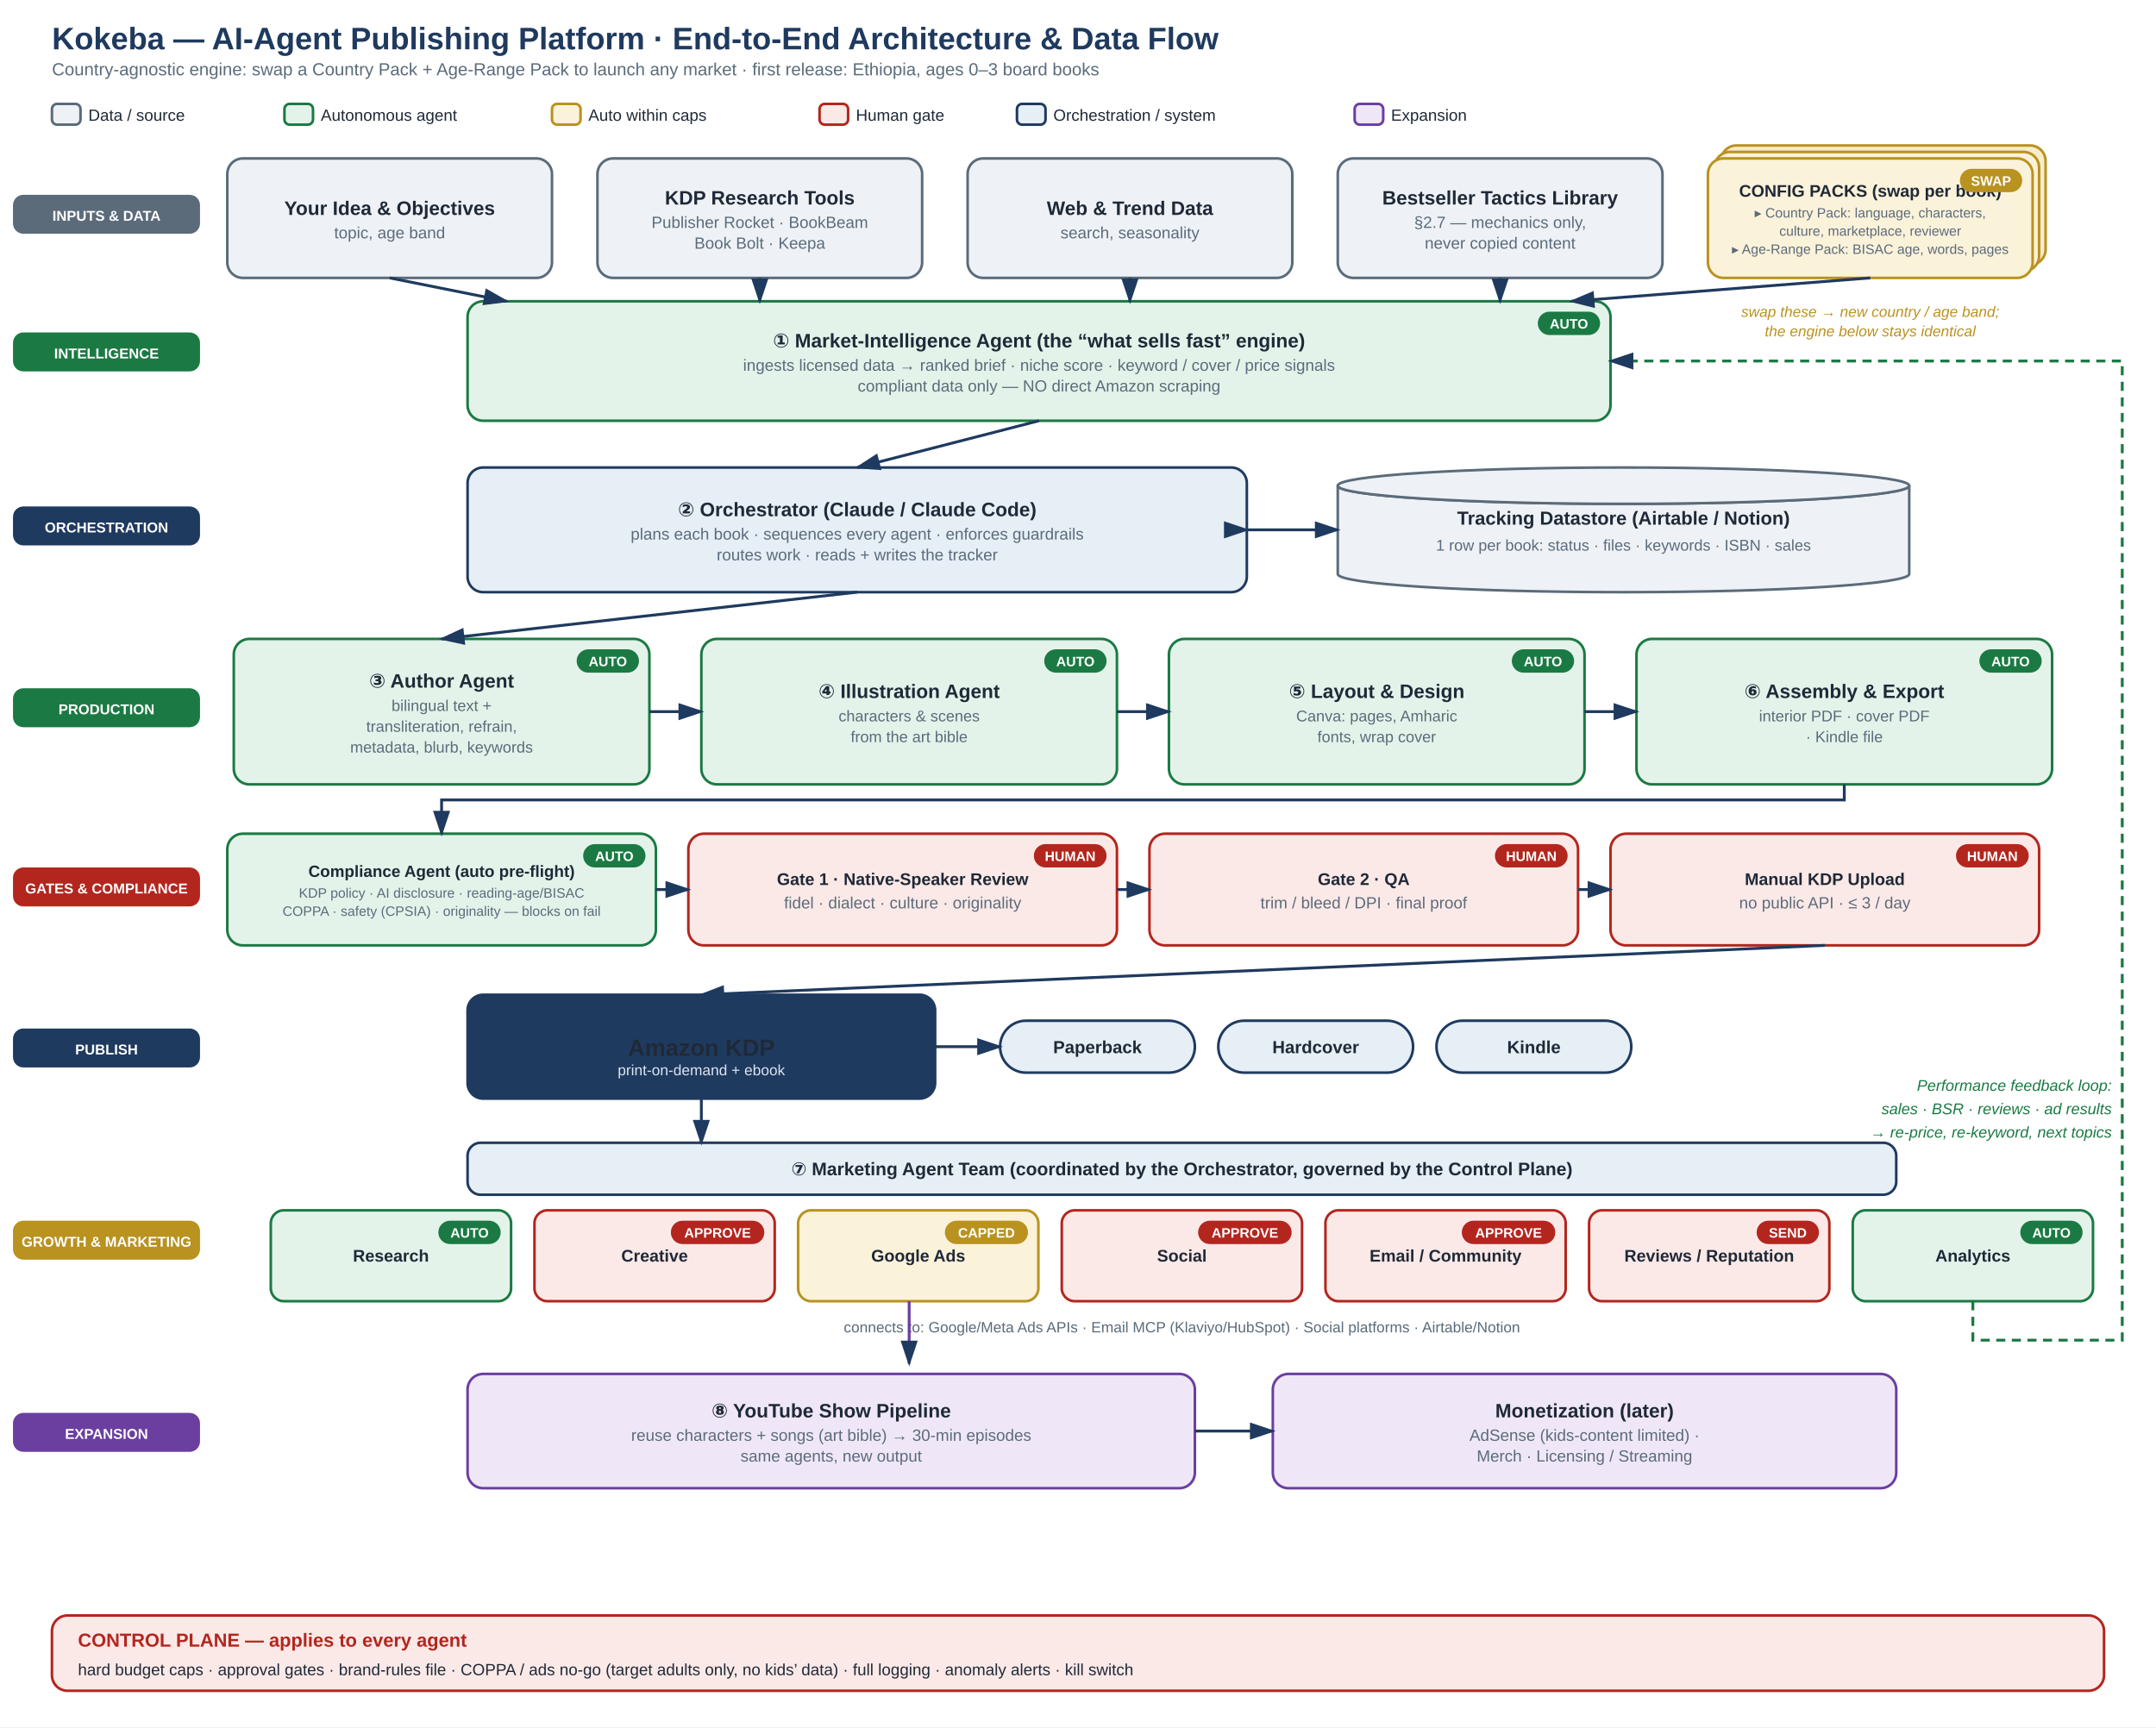
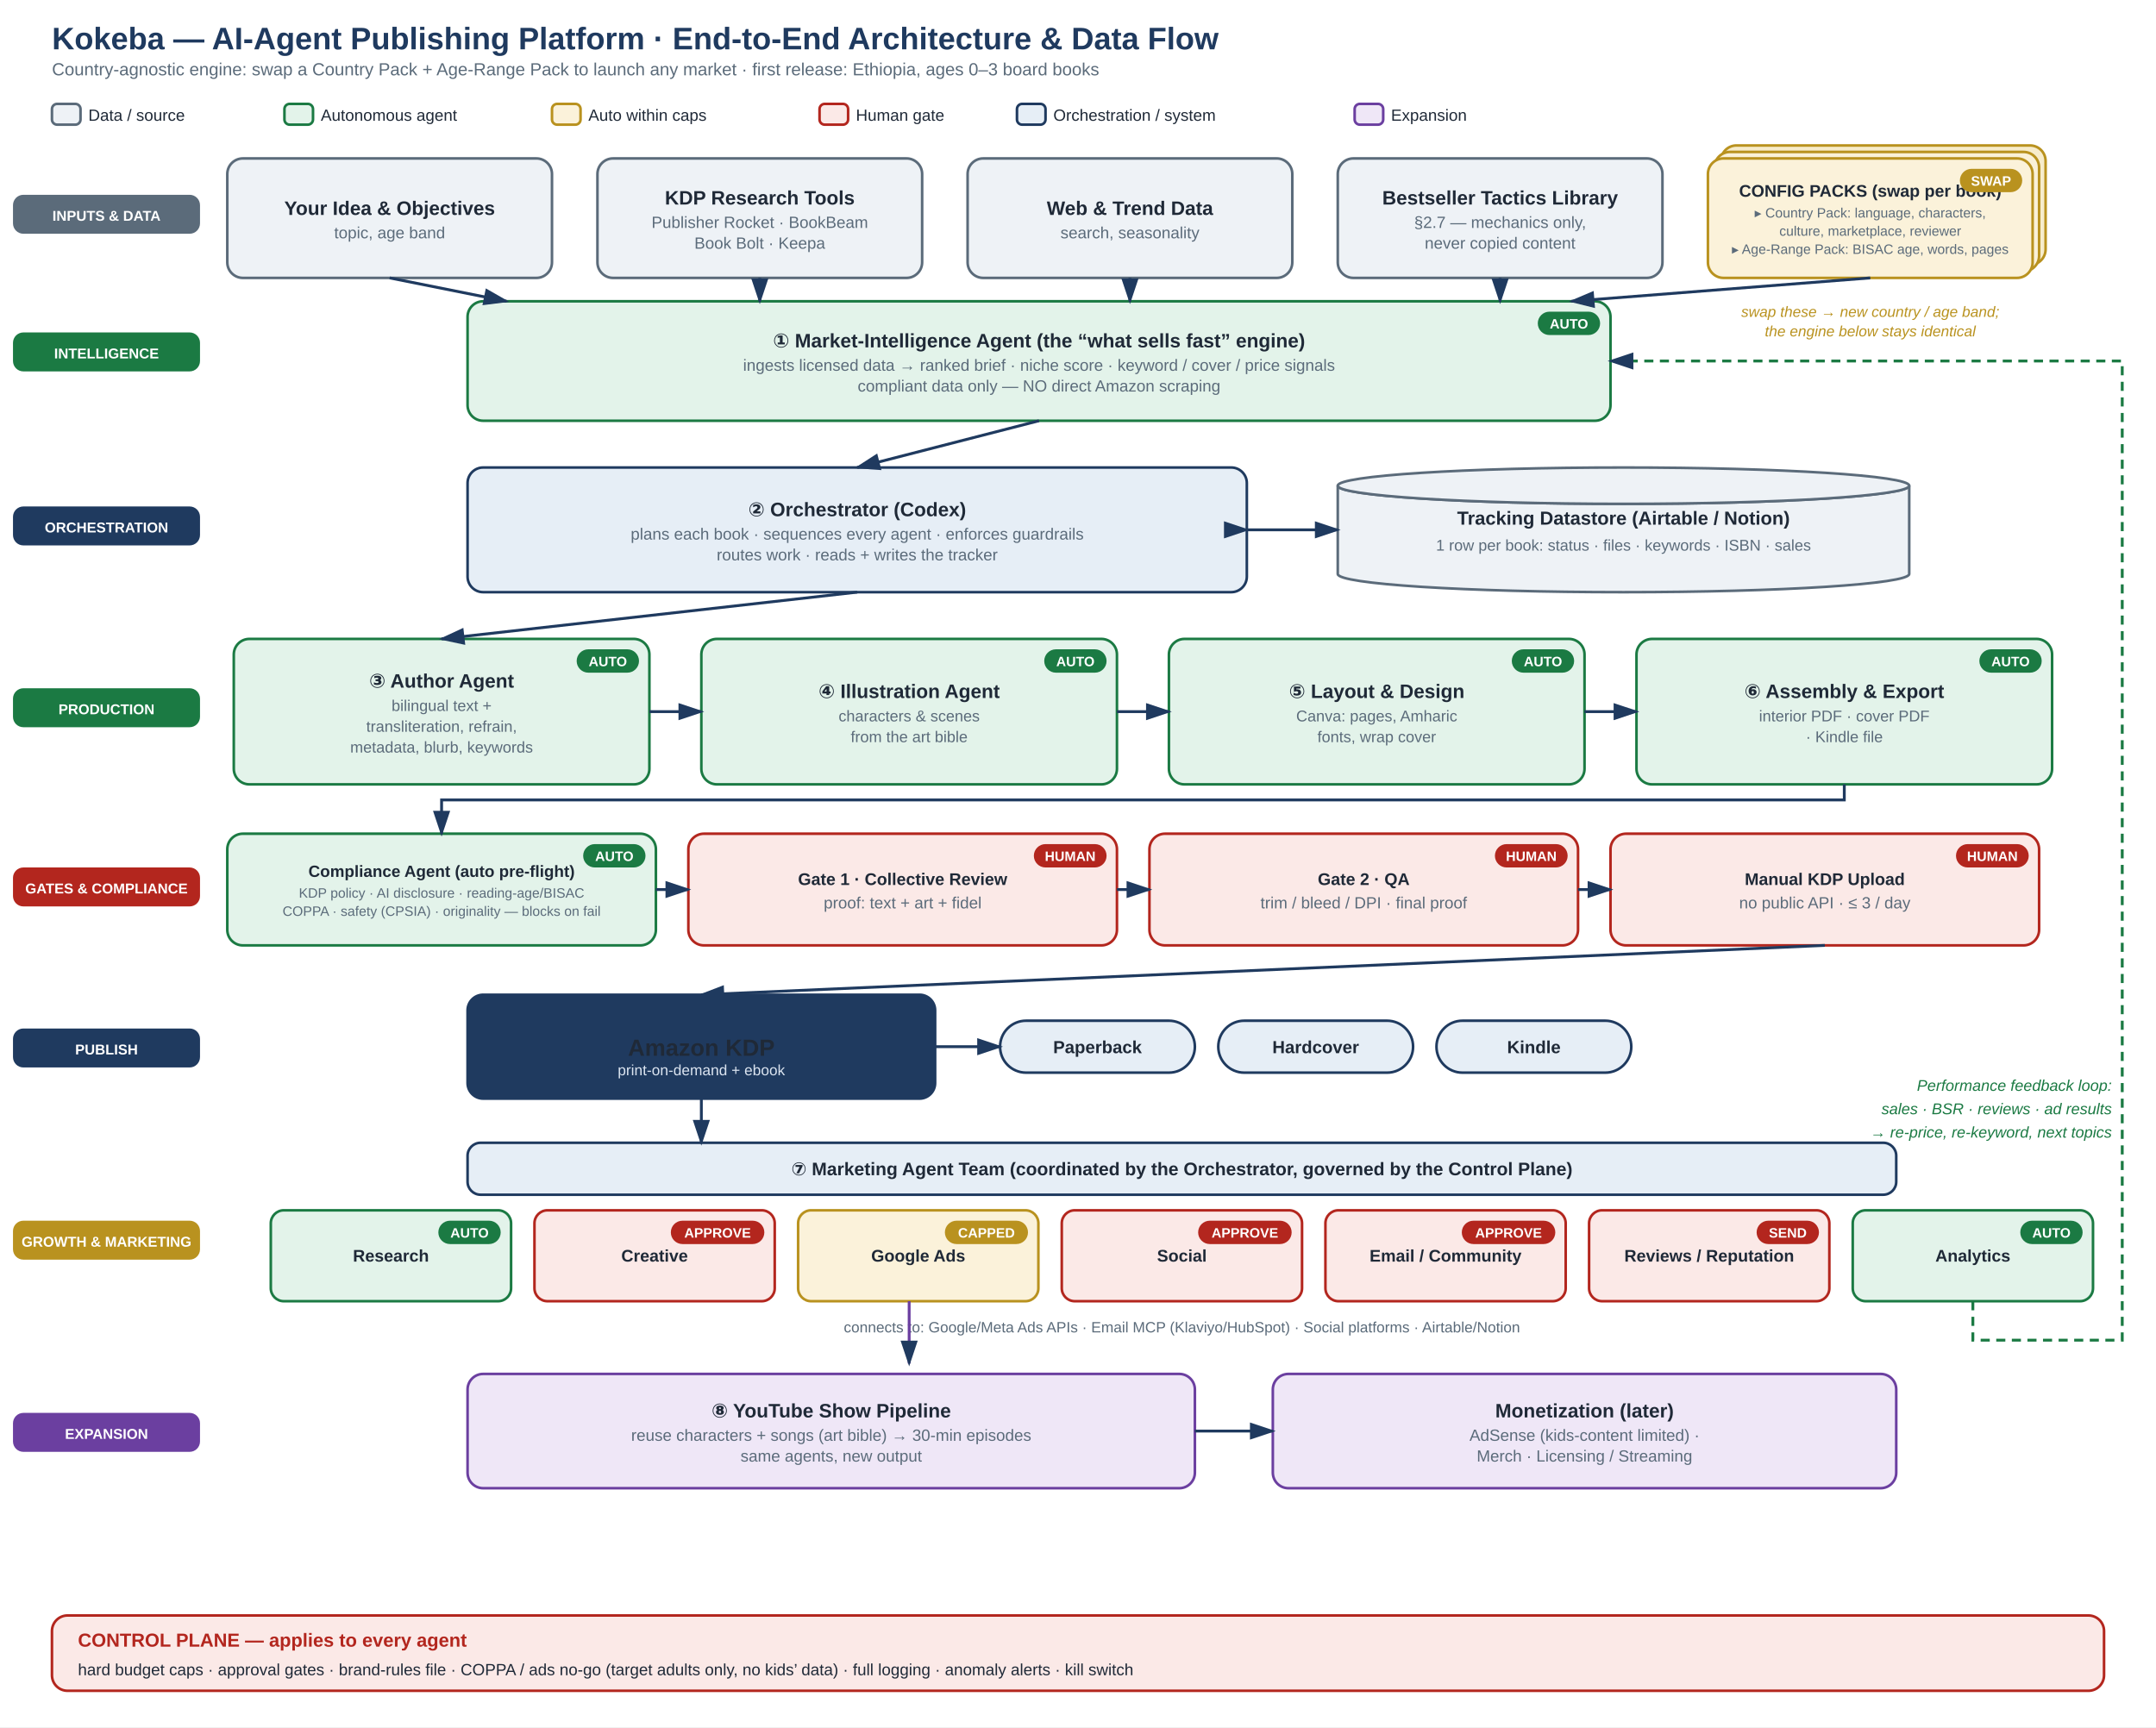
<svg xmlns="http://www.w3.org/2000/svg" viewBox="0 0 1660 1330" font-family="Arial">
  <rect x="0" y="0" width="1660" height="1330" fill="#ffffff" />
  <defs>
    <marker id="ah" markerWidth="10" markerHeight="10" refX="8" refY="3" orient="auto" markerUnits="strokeWidth">
      <path d="M0,0 L9,3 L0,6 Z" fill="#1F3A5F" />
    </marker>
  </defs>
  <text x="40" y="38" font-family="Arial" font-size="24" font-weight="800" fill="#1F3A5F">Kokeba — AI-Agent Publishing Platform · End-to-End Architecture &amp; Data Flow</text>
  <text x="40" y="58" font-family="Arial" font-size="13.5" fill="#5b6b7a">Country-agnostic engine: swap a Country Pack + Age-Range Pack to launch any market · first release: Ethiopia, ages 0–3 board books</text>
  <rect x="40" y="80" width="22" height="16" rx="4" fill="#eef2f6" stroke="#5b6b7a" stroke-width="2" />
  <text x="68" y="93" font-family="Arial" font-size="12.5" fill="#1f2937">Data / source</text>
  <rect x="219" y="80" width="22" height="16" rx="4" fill="#e3f3ea" stroke="#1B7A43" stroke-width="2" />
  <text x="247" y="93" font-family="Arial" font-size="12.5" fill="#1f2937">Autonomous agent</text>
  <rect x="425" y="80" width="22" height="16" rx="4" fill="#fbf2da" stroke="#b9921f" stroke-width="2" />
  <text x="453" y="93" font-family="Arial" font-size="12.5" fill="#1f2937">Auto within caps</text>
  <rect x="631" y="80" width="22" height="16" rx="4" fill="#fbe9e7" stroke="#B3261E" stroke-width="2" />
  <text x="659" y="93" font-family="Arial" font-size="12.5" fill="#1f2937">Human gate</text>
  <rect x="783" y="80" width="22" height="16" rx="4" fill="#e6eef6" stroke="#1F3A5F" stroke-width="2" />
  <text x="811" y="93" font-family="Arial" font-size="12.5" fill="#1f2937">Orchestration / system</text>
  <rect x="1043" y="80" width="22" height="16" rx="4" fill="#efe7f7" stroke="#6b3fa0" stroke-width="2" />
  <text x="1071" y="93" font-family="Arial" font-size="12.5" fill="#1f2937">Expansion</text>
  <rect x="10" y="150" width="144" height="30" rx="8" fill="#5b6b7a" />
  <text x="82" y="170" text-anchor="middle" font-family="Arial" font-size="11" font-weight="700" fill="#ffffff">INPUTS &amp; DATA</text>
  <rect x="175" y="122" width="250" height="92" rx="12" fill="#eef2f6" stroke="#5b6b7a" stroke-width="2" />
  <text x="300.0" y="165.5" text-anchor="middle" font-family="Arial" font-size="15" font-weight="700" fill="#1f2937">Your Idea &amp; Objectives</text>
  <text x="300.0" y="183.5" text-anchor="middle" font-family="Arial" font-size="12.5" fill="#5b6b7a">topic, age band</text>
  <rect x="460" y="122" width="250" height="92" rx="12" fill="#eef2f6" stroke="#5b6b7a" stroke-width="2" />
  <text x="585.0" y="157.5" text-anchor="middle" font-family="Arial" font-size="15" font-weight="700" fill="#1f2937">KDP Research Tools</text>
  <text x="585.0" y="175.5" text-anchor="middle" font-family="Arial" font-size="12.5" fill="#5b6b7a">Publisher Rocket · BookBeam</text>
  <text x="585.0" y="191.5" text-anchor="middle" font-family="Arial" font-size="12.5" fill="#5b6b7a">Book Bolt · Keepa</text>
  <rect x="745" y="122" width="250" height="92" rx="12" fill="#eef2f6" stroke="#5b6b7a" stroke-width="2" />
  <text x="870.0" y="165.5" text-anchor="middle" font-family="Arial" font-size="15" font-weight="700" fill="#1f2937">Web &amp; Trend Data</text>
  <text x="870.0" y="183.5" text-anchor="middle" font-family="Arial" font-size="12.5" fill="#5b6b7a">search, seasonality</text>
  <rect x="1030" y="122" width="250" height="92" rx="12" fill="#eef2f6" stroke="#5b6b7a" stroke-width="2" />
  <text x="1155.0" y="157.5" text-anchor="middle" font-family="Arial" font-size="15" font-weight="700" fill="#1f2937">Bestseller Tactics Library</text>
  <text x="1155.0" y="175.5" text-anchor="middle" font-family="Arial" font-size="12.5" fill="#5b6b7a">§2.7 — mechanics only,</text>
  <text x="1155.0" y="191.5" text-anchor="middle" font-family="Arial" font-size="12.5" fill="#5b6b7a">never copied content</text>
  <rect x="1325" y="112" width="250" height="92" rx="12" fill="#f7eccb" stroke="#b9921f" stroke-width="2" />
  <rect x="1320" y="117" width="250" height="92" rx="12" fill="#faf1d8" stroke="#b9921f" stroke-width="2" />
  <rect x="1315" y="122" width="250" height="92" rx="12" fill="#fbf2da" stroke="#b9921f" stroke-width="2" />
  <text x="1440.0" y="151.5" text-anchor="middle" font-family="Arial" font-size="13" font-weight="700" fill="#1f2937">CONFIG PACKS  (swap per book)</text>
  <text x="1440.0" y="167.5" text-anchor="middle" font-family="Arial" font-size="10.5" fill="#5b6b7a">▸ Country Pack: language, characters,</text>
  <text x="1440.0" y="181.5" text-anchor="middle" font-family="Arial" font-size="10.5" fill="#5b6b7a">   culture, marketplace, reviewer</text>
  <text x="1440.0" y="195.5" text-anchor="middle" font-family="Arial" font-size="10.5" fill="#5b6b7a">▸ Age-Range Pack: BISAC age, words, pages</text>
  <rect x="1509" y="130" width="48" height="18" rx="9" fill="#b9921f" />
  <text x="1533.0" y="143" text-anchor="middle" font-family="Arial" font-size="10.5" font-weight="700" fill="#ffffff">SWAP</text>
  <text x="1440.0" y="244" text-anchor="middle" font-family="Arial" font-size="11.5" font-style="italic" fill="#b9921f">swap these → new country / age band;</text>
  <text x="1440.0" y="259" text-anchor="middle" font-family="Arial" font-size="11.5" font-style="italic" fill="#b9921f">the engine below stays identical</text>
  <rect x="10" y="256" width="144" height="30" rx="8" fill="#1B7A43" />
  <text x="82" y="276" text-anchor="middle" font-family="Arial" font-size="11" font-weight="700" fill="#ffffff">INTELLIGENCE</text>
  <rect x="360" y="232" width="880" height="92" rx="12" fill="#e3f3ea" stroke="#1B7A43" stroke-width="2" />
  <text x="800.0" y="267.5" text-anchor="middle" font-family="Arial" font-size="15" font-weight="700" fill="#1f2937">① Market-Intelligence Agent  (the “what sells fast” engine)</text>
  <text x="800.0" y="285.5" text-anchor="middle" font-family="Arial" font-size="12.5" fill="#5b6b7a">ingests licensed data → ranked brief · niche score · keyword / cover / price signals</text>
  <text x="800.0" y="301.5" text-anchor="middle" font-family="Arial" font-size="12.5" fill="#5b6b7a">compliant data only — NO direct Amazon scraping</text>
  <rect x="1184" y="240" width="48" height="18" rx="9" fill="#1B7A43" />
  <text x="1208.0" y="253" text-anchor="middle" font-family="Arial" font-size="10.5" font-weight="700" fill="#ffffff">AUTO</text>
  <line x1="300.0" y1="214" x2="390" y2="232" stroke="#1F3A5F" stroke-width="2.2" marker-end="url(#ah)" />
  <line x1="585.0" y1="214" x2="585.0" y2="232" stroke="#1F3A5F" stroke-width="2.2" marker-end="url(#ah)" />
  <line x1="870.0" y1="214" x2="870.0" y2="232" stroke="#1F3A5F" stroke-width="2.2" marker-end="url(#ah)" />
  <line x1="1155.0" y1="214" x2="1155.0" y2="232" stroke="#1F3A5F" stroke-width="2.2" marker-end="url(#ah)" />
  <line x1="1440.0" y1="214" x2="1210" y2="232" stroke="#1F3A5F" stroke-width="2.2" marker-end="url(#ah)" />
  <rect x="10" y="390" width="144" height="30" rx="8" fill="#1F3A5F" />
  <text x="82" y="410" text-anchor="middle" font-family="Arial" font-size="11" font-weight="700" fill="#ffffff">ORCHESTRATION</text>
  <rect x="360" y="360" width="600" height="96" rx="12" fill="#e6eef6" stroke="#1F3A5F" stroke-width="2" />
-   <text x="660.0" y="397.5" text-anchor="middle" font-family="Arial" font-size="15" font-weight="700" fill="#1f2937">② Orchestrator  (Claude / Claude Code)</text>
+   <text x="660.0" y="397.5" text-anchor="middle" font-family="Arial" font-size="15" font-weight="700" fill="#1f2937">② Orchestrator  (Codex)</text>
  <text x="660.0" y="415.5" text-anchor="middle" font-family="Arial" font-size="12.5" fill="#5b6b7a">plans each book · sequences every agent · enforces guardrails</text>
  <text x="660.0" y="431.5" text-anchor="middle" font-family="Arial" font-size="12.5" fill="#5b6b7a">routes work · reads + writes the tracker</text>
  <path d="M1030,374 a220.0,14 0 0,0 440,0 v68 a220.0,14 0 0,1 -440,0 Z" fill="#eef2f6" stroke="#5b6b7a" stroke-width="2" />
  <ellipse cx="1250.0" cy="374" rx="220.0" ry="14" fill="#eef2f6" stroke="#5b6b7a" stroke-width="2" />
  <text x="1250.0" y="404" text-anchor="middle" font-family="Arial" font-size="14.5" font-weight="700" fill="#1f2937">Tracking Datastore (Airtable / Notion)</text>
  <text x="1250.0" y="424" text-anchor="middle" font-family="Arial" font-size="12" fill="#5b6b7a">1 row per book: status · files · keywords · ISBN · sales</text>
  <line x1="800.0" y1="324" x2="660.0" y2="360" stroke="#1F3A5F" stroke-width="2.2" marker-end="url(#ah)" />
  <line x1="960" y1="408.0" x2="1030" y2="408.0" stroke="#1F3A5F" stroke-width="2.2" marker-end="url(#ah)" marker-start="url(#ah)" />
  <rect x="10" y="530" width="144" height="30" rx="8" fill="#1B7A43" />
  <text x="82" y="550" text-anchor="middle" font-family="Arial" font-size="11" font-weight="700" fill="#ffffff">PRODUCTION</text>
  <rect x="180" y="492" width="320" height="112" rx="12" fill="#e3f3ea" stroke="#1B7A43" stroke-width="2" />
  <text x="340.0" y="529.5" text-anchor="middle" font-family="Arial" font-size="15" font-weight="700" fill="#1f2937">③ Author Agent</text>
  <text x="340.0" y="547.5" text-anchor="middle" font-family="Arial" font-size="12" fill="#5b6b7a">bilingual text +</text>
  <text x="340.0" y="563.5" text-anchor="middle" font-family="Arial" font-size="12" fill="#5b6b7a">transliteration, refrain,</text>
  <text x="340.0" y="579.5" text-anchor="middle" font-family="Arial" font-size="12" fill="#5b6b7a">metadata, blurb, keywords</text>
  <rect x="444" y="500" width="48" height="18" rx="9" fill="#1B7A43" />
  <text x="468.0" y="513" text-anchor="middle" font-family="Arial" font-size="10.5" font-weight="700" fill="#ffffff">AUTO</text>
  <rect x="540" y="492" width="320" height="112" rx="12" fill="#e3f3ea" stroke="#1B7A43" stroke-width="2" />
  <text x="700.0" y="537.5" text-anchor="middle" font-family="Arial" font-size="15" font-weight="700" fill="#1f2937">④ Illustration Agent</text>
  <text x="700.0" y="555.5" text-anchor="middle" font-family="Arial" font-size="12" fill="#5b6b7a">characters &amp; scenes</text>
  <text x="700.0" y="571.5" text-anchor="middle" font-family="Arial" font-size="12" fill="#5b6b7a">from the art bible</text>
  <rect x="804" y="500" width="48" height="18" rx="9" fill="#1B7A43" />
  <text x="828.0" y="513" text-anchor="middle" font-family="Arial" font-size="10.5" font-weight="700" fill="#ffffff">AUTO</text>
  <rect x="900" y="492" width="320" height="112" rx="12" fill="#e3f3ea" stroke="#1B7A43" stroke-width="2" />
  <text x="1060.0" y="537.5" text-anchor="middle" font-family="Arial" font-size="15" font-weight="700" fill="#1f2937">⑤ Layout &amp; Design</text>
  <text x="1060.0" y="555.5" text-anchor="middle" font-family="Arial" font-size="12" fill="#5b6b7a">Canva: pages, Amharic</text>
  <text x="1060.0" y="571.5" text-anchor="middle" font-family="Arial" font-size="12" fill="#5b6b7a">fonts, wrap cover</text>
  <rect x="1164" y="500" width="48" height="18" rx="9" fill="#1B7A43" />
  <text x="1188.0" y="513" text-anchor="middle" font-family="Arial" font-size="10.5" font-weight="700" fill="#ffffff">AUTO</text>
  <rect x="1260" y="492" width="320" height="112" rx="12" fill="#e3f3ea" stroke="#1B7A43" stroke-width="2" />
  <text x="1420.0" y="537.5" text-anchor="middle" font-family="Arial" font-size="15" font-weight="700" fill="#1f2937">⑥ Assembly &amp; Export</text>
  <text x="1420.0" y="555.5" text-anchor="middle" font-family="Arial" font-size="12" fill="#5b6b7a">interior PDF · cover PDF</text>
  <text x="1420.0" y="571.5" text-anchor="middle" font-family="Arial" font-size="12" fill="#5b6b7a">· Kindle file</text>
  <rect x="1524" y="500" width="48" height="18" rx="9" fill="#1B7A43" />
  <text x="1548.0" y="513" text-anchor="middle" font-family="Arial" font-size="10.5" font-weight="700" fill="#ffffff">AUTO</text>
  <line x1="660.0" y1="456" x2="340.0" y2="492" stroke="#1F3A5F" stroke-width="2.2" marker-end="url(#ah)" />
  <line x1="500" y1="548.0" x2="540" y2="548.0" stroke="#1F3A5F" stroke-width="2.2" marker-end="url(#ah)" />
  <line x1="860" y1="548.0" x2="900" y2="548.0" stroke="#1F3A5F" stroke-width="2.2" marker-end="url(#ah)" />
  <line x1="1220" y1="548.0" x2="1260" y2="548.0" stroke="#1F3A5F" stroke-width="2.2" marker-end="url(#ah)" />
  <rect x="10" y="668" width="144" height="30" rx="8" fill="#B3261E" />
  <text x="82" y="688" text-anchor="middle" font-family="Arial" font-size="11" font-weight="700" fill="#ffffff">GATES &amp; COMPLIANCE</text>
  <rect x="175" y="642" width="330" height="86" rx="12" fill="#e3f3ea" stroke="#1B7A43" stroke-width="2" />
  <text x="340.0" y="675.25" text-anchor="middle" font-family="Arial" font-size="12.5" font-weight="700" fill="#1f2937">Compliance Agent (auto pre-flight)</text>
  <text x="340.0" y="691.25" text-anchor="middle" font-family="Arial" font-size="10.5" fill="#5b6b7a">KDP policy · AI disclosure · reading-age/BISAC</text>
  <text x="340.0" y="705.25" text-anchor="middle" font-family="Arial" font-size="10.5" fill="#5b6b7a">COPPA · safety (CPSIA) · originality — blocks on fail</text>
  <rect x="449" y="650" width="48" height="18" rx="9" fill="#1B7A43" />
  <text x="473.0" y="663" text-anchor="middle" font-family="Arial" font-size="10.5" font-weight="700" fill="#ffffff">AUTO</text>
  <rect x="530" y="642" width="330" height="86" rx="12" fill="#fbe9e7" stroke="#B3261E" stroke-width="2" />
-   <text x="695.0" y="681.5" text-anchor="middle" font-family="Arial" font-size="13" font-weight="700" fill="#1f2937">Gate 1 · Native-Speaker Review</text>
-   <text x="695.0" y="699.5" text-anchor="middle" font-family="Arial" font-size="12.5" fill="#5b6b7a">fidel · dialect · culture · originality</text>
+   <text x="695.0" y="681.5" text-anchor="middle" font-family="Arial" font-size="13" font-weight="700" fill="#1f2937">Gate 1 · Collective Review</text>
+   <text x="695.0" y="699.5" text-anchor="middle" font-family="Arial" font-size="12.5" fill="#5b6b7a">proof: text + art + fidel</text>
  <rect x="796" y="650" width="56" height="18" rx="9" fill="#B3261E" />
  <text x="824.0" y="663" text-anchor="middle" font-family="Arial" font-size="10.5" font-weight="700" fill="#ffffff">HUMAN</text>
  <rect x="885" y="642" width="330" height="86" rx="12" fill="#fbe9e7" stroke="#B3261E" stroke-width="2" />
  <text x="1050.0" y="681.5" text-anchor="middle" font-family="Arial" font-size="13" font-weight="700" fill="#1f2937">Gate 2 · QA</text>
  <text x="1050.0" y="699.5" text-anchor="middle" font-family="Arial" font-size="12.5" fill="#5b6b7a">trim / bleed / DPI · final proof</text>
  <rect x="1151" y="650" width="56" height="18" rx="9" fill="#B3261E" />
  <text x="1179.0" y="663" text-anchor="middle" font-family="Arial" font-size="10.5" font-weight="700" fill="#ffffff">HUMAN</text>
  <rect x="1240" y="642" width="330" height="86" rx="12" fill="#fbe9e7" stroke="#B3261E" stroke-width="2" />
  <text x="1405.0" y="681.5" text-anchor="middle" font-family="Arial" font-size="13" font-weight="700" fill="#1f2937">Manual KDP Upload</text>
  <text x="1405.0" y="699.5" text-anchor="middle" font-family="Arial" font-size="12.5" fill="#5b6b7a">no public API · ≤ 3 / day</text>
  <rect x="1506" y="650" width="56" height="18" rx="9" fill="#B3261E" />
  <text x="1534.0" y="663" text-anchor="middle" font-family="Arial" font-size="10.5" font-weight="700" fill="#ffffff">HUMAN</text>
  <polyline points="1420.0,604 1420.0,616 340.0,616 340.0,642" fill="none" stroke="#1F3A5F" stroke-width="2.2" marker-end="url(#ah)" />
  <line x1="505" y1="685.0" x2="530" y2="685.0" stroke="#1F3A5F" stroke-width="2.2" marker-end="url(#ah)" />
  <line x1="860" y1="685.0" x2="885" y2="685.0" stroke="#1F3A5F" stroke-width="2.2" marker-end="url(#ah)" />
  <line x1="1215" y1="685.0" x2="1240" y2="685.0" stroke="#1F3A5F" stroke-width="2.2" marker-end="url(#ah)" />
  <rect x="10" y="792" width="144" height="30" rx="8" fill="#1F3A5F" />
  <text x="82" y="812" text-anchor="middle" font-family="Arial" font-size="11" font-weight="700" fill="#ffffff">PUBLISH</text>
  <rect x="360" y="766" width="360" height="80" rx="12" fill="#1F3A5F" stroke="#1F3A5F" stroke-width="2" />
  <text x="540.0" y="813.0" text-anchor="middle" font-family="Arial" font-size="18" font-weight="700" fill="#1f2937">Amazon KDP</text>
  <text x="540" y="828" text-anchor="middle" font-family="Arial" font-size="11.5" fill="#dbe4f0">print-on-demand + ebook</text>
  <rect x="770" y="786" width="150" height="40" rx="20" fill="#e6eef6" stroke="#1F3A5F" stroke-width="2" />
  <text x="845" y="811" text-anchor="middle" font-family="Arial" font-size="13.5" font-weight="700" fill="#1f2937">Paperback</text>
  <rect x="938" y="786" width="150" height="40" rx="20" fill="#e6eef6" stroke="#1F3A5F" stroke-width="2" />
  <text x="1013" y="811" text-anchor="middle" font-family="Arial" font-size="13.5" font-weight="700" fill="#1f2937">Hardcover</text>
  <rect x="1106" y="786" width="150" height="40" rx="20" fill="#e6eef6" stroke="#1F3A5F" stroke-width="2" />
  <text x="1181" y="811" text-anchor="middle" font-family="Arial" font-size="13.5" font-weight="700" fill="#1f2937">Kindle</text>
  <line x1="1405.0" y1="728" x2="540" y2="766" stroke="#1F3A5F" stroke-width="2.2" marker-end="url(#ah)" />
  <line x1="720" y1="806" x2="770" y2="806" stroke="#1F3A5F" stroke-width="2.2" marker-end="url(#ah)" />
  <rect x="10" y="940" width="144" height="30" rx="8" fill="#b9921f" />
  <text x="82" y="960" text-anchor="middle" font-family="Arial" font-size="11" font-weight="700" fill="#ffffff">GROWTH &amp; MARKETING</text>
  <rect x="360" y="880" width="1100" height="40" rx="10" fill="#e6eef6" stroke="#1F3A5F" stroke-width="2" />
  <text x="910.0" y="905.0" text-anchor="middle" font-family="Arial" font-size="14" font-weight="700" fill="#1f2937">⑦ Marketing Agent Team  (coordinated by the Orchestrator, governed by the Control Plane)</text>
  <rect x="208.5" y="932" width="185" height="70" rx="10" fill="#e3f3ea" stroke="#1B7A43" stroke-width="2" />
  <text x="301.0" y="971.5" text-anchor="middle" font-family="Arial" font-size="13" font-weight="700" fill="#1f2937">Research</text>
  <rect x="337.5" y="940" width="48" height="18" rx="9" fill="#1B7A43" />
  <text x="361.5" y="953" text-anchor="middle" font-family="Arial" font-size="10.5" font-weight="700" fill="#ffffff">AUTO</text>
  <rect x="411.5" y="932" width="185" height="70" rx="10" fill="#fbe9e7" stroke="#B3261E" stroke-width="2" />
  <text x="504.0" y="971.5" text-anchor="middle" font-family="Arial" font-size="13" font-weight="700" fill="#1f2937">Creative</text>
  <rect x="516.5" y="940" width="72" height="18" rx="9" fill="#B3261E" />
  <text x="552.5" y="953" text-anchor="middle" font-family="Arial" font-size="10.5" font-weight="700" fill="#ffffff">APPROVE</text>
  <rect x="614.5" y="932" width="185" height="70" rx="10" fill="#fbf2da" stroke="#b9921f" stroke-width="2" />
  <text x="707.0" y="971.5" text-anchor="middle" font-family="Arial" font-size="13" font-weight="700" fill="#1f2937">Google Ads</text>
  <rect x="727.5" y="940" width="64" height="18" rx="9" fill="#b9921f" />
  <text x="759.5" y="953" text-anchor="middle" font-family="Arial" font-size="10.5" font-weight="700" fill="#ffffff">CAPPED</text>
  <rect x="817.5" y="932" width="185" height="70" rx="10" fill="#fbe9e7" stroke="#B3261E" stroke-width="2" />
  <text x="910.0" y="971.5" text-anchor="middle" font-family="Arial" font-size="13" font-weight="700" fill="#1f2937">Social</text>
  <rect x="922.5" y="940" width="72" height="18" rx="9" fill="#B3261E" />
  <text x="958.5" y="953" text-anchor="middle" font-family="Arial" font-size="10.5" font-weight="700" fill="#ffffff">APPROVE</text>
  <rect x="1020.5" y="932" width="185" height="70" rx="10" fill="#fbe9e7" stroke="#B3261E" stroke-width="2" />
  <text x="1113.0" y="971.5" text-anchor="middle" font-family="Arial" font-size="13" font-weight="700" fill="#1f2937">Email / Community</text>
  <rect x="1125.5" y="940" width="72" height="18" rx="9" fill="#B3261E" />
  <text x="1161.5" y="953" text-anchor="middle" font-family="Arial" font-size="10.5" font-weight="700" fill="#ffffff">APPROVE</text>
  <rect x="1223.5" y="932" width="185" height="70" rx="10" fill="#fbe9e7" stroke="#B3261E" stroke-width="2" />
  <text x="1316.0" y="971.5" text-anchor="middle" font-family="Arial" font-size="13" font-weight="700" fill="#1f2937">Reviews / Reputation</text>
  <rect x="1352.5" y="940" width="48" height="18" rx="9" fill="#B3261E" />
  <text x="1376.5" y="953" text-anchor="middle" font-family="Arial" font-size="10.5" font-weight="700" fill="#ffffff">SEND</text>
  <rect x="1426.5" y="932" width="185" height="70" rx="10" fill="#e3f3ea" stroke="#1B7A43" stroke-width="2" />
  <text x="1519.0" y="971.5" text-anchor="middle" font-family="Arial" font-size="13" font-weight="700" fill="#1f2937">Analytics</text>
  <rect x="1555.5" y="940" width="48" height="18" rx="9" fill="#1B7A43" />
  <text x="1579.5" y="953" text-anchor="middle" font-family="Arial" font-size="10.5" font-weight="700" fill="#ffffff">AUTO</text>
  <line x1="540" y1="846" x2="540" y2="880" stroke="#1F3A5F" stroke-width="2.2" marker-end="url(#ah)" />
  <text x="910" y="1026" text-anchor="middle" font-family="Arial" font-size="11.5" fill="#5b6b7a">connects to: Google/Meta Ads APIs · Email MCP (Klaviyo/HubSpot) · Social platforms · Airtable/Notion</text>
  <rect x="10" y="1088" width="144" height="30" rx="8" fill="#6b3fa0" />
  <text x="82" y="1108" text-anchor="middle" font-family="Arial" font-size="11" font-weight="700" fill="#ffffff">EXPANSION</text>
  <rect x="360" y="1058" width="560" height="88" rx="12" fill="#efe7f7" stroke="#6b3fa0" stroke-width="2" />
  <text x="640.0" y="1091.5" text-anchor="middle" font-family="Arial" font-size="15" font-weight="700" fill="#1f2937">⑧ YouTube Show Pipeline</text>
  <text x="640.0" y="1109.5" text-anchor="middle" font-family="Arial" font-size="12.5" fill="#5b6b7a">reuse characters + songs (art bible) → 30-min episodes</text>
  <text x="640.0" y="1125.5" text-anchor="middle" font-family="Arial" font-size="12.5" fill="#5b6b7a">same agents, new output</text>
  <rect x="980" y="1058" width="480" height="88" rx="12" fill="#efe7f7" stroke="#6b3fa0" stroke-width="2" />
  <text x="1220.0" y="1091.5" text-anchor="middle" font-family="Arial" font-size="15" font-weight="700" fill="#1f2937">Monetization (later)</text>
  <text x="1220.0" y="1109.5" text-anchor="middle" font-family="Arial" font-size="12.5" fill="#5b6b7a">AdSense (kids-content limited) ·</text>
  <text x="1220.0" y="1125.5" text-anchor="middle" font-family="Arial" font-size="12.5" fill="#5b6b7a">Merch · Licensing / Streaming</text>
  <line x1="920" y1="1102" x2="980" y2="1102" stroke="#1F3A5F" stroke-width="2.2" marker-end="url(#ah)" />
  <polyline points="700,1002 700,1050" fill="none" stroke="#6b3fa0" stroke-width="2.2" marker-end="url(#ah)" />
  <polyline points="1519.0,1002 1519.0,1032 1634,1032 1634,278.0 1240,278.0" fill="none" stroke="#1B7A43" stroke-width="2.2" stroke-dasharray="7 5" marker-end="url(#ah)" />
  <text x="1626" y="840" text-anchor="end" font-family="Arial" font-size="12" font-style="italic" fill="#1B7A43">Performance feedback loop:</text>
  <text x="1626" y="858" text-anchor="end" font-family="Arial" font-size="12" font-style="italic" fill="#1B7A43">sales · BSR · reviews · ad results</text>
  <text x="1626" y="876" text-anchor="end" font-family="Arial" font-size="12" font-style="italic" fill="#1B7A43">→ re-price, re-keyword, next topics</text>
  <rect x="40" y="1244" width="1580" height="58" rx="12" fill="#fbe9e7" stroke="#B3261E" stroke-width="2" />
  <text x="60" y="1268" font-family="Arial" font-size="14.5" font-weight="800" fill="#B3261E">CONTROL PLANE — applies to every agent</text>
  <text x="60" y="1290" font-family="Arial" font-size="12.5" fill="#1f2937">hard budget caps · approval gates · brand-rules file · COPPA / ads no-go (target adults only, no kids’ data) · full logging · anomaly alerts · kill switch</text>
</svg>
